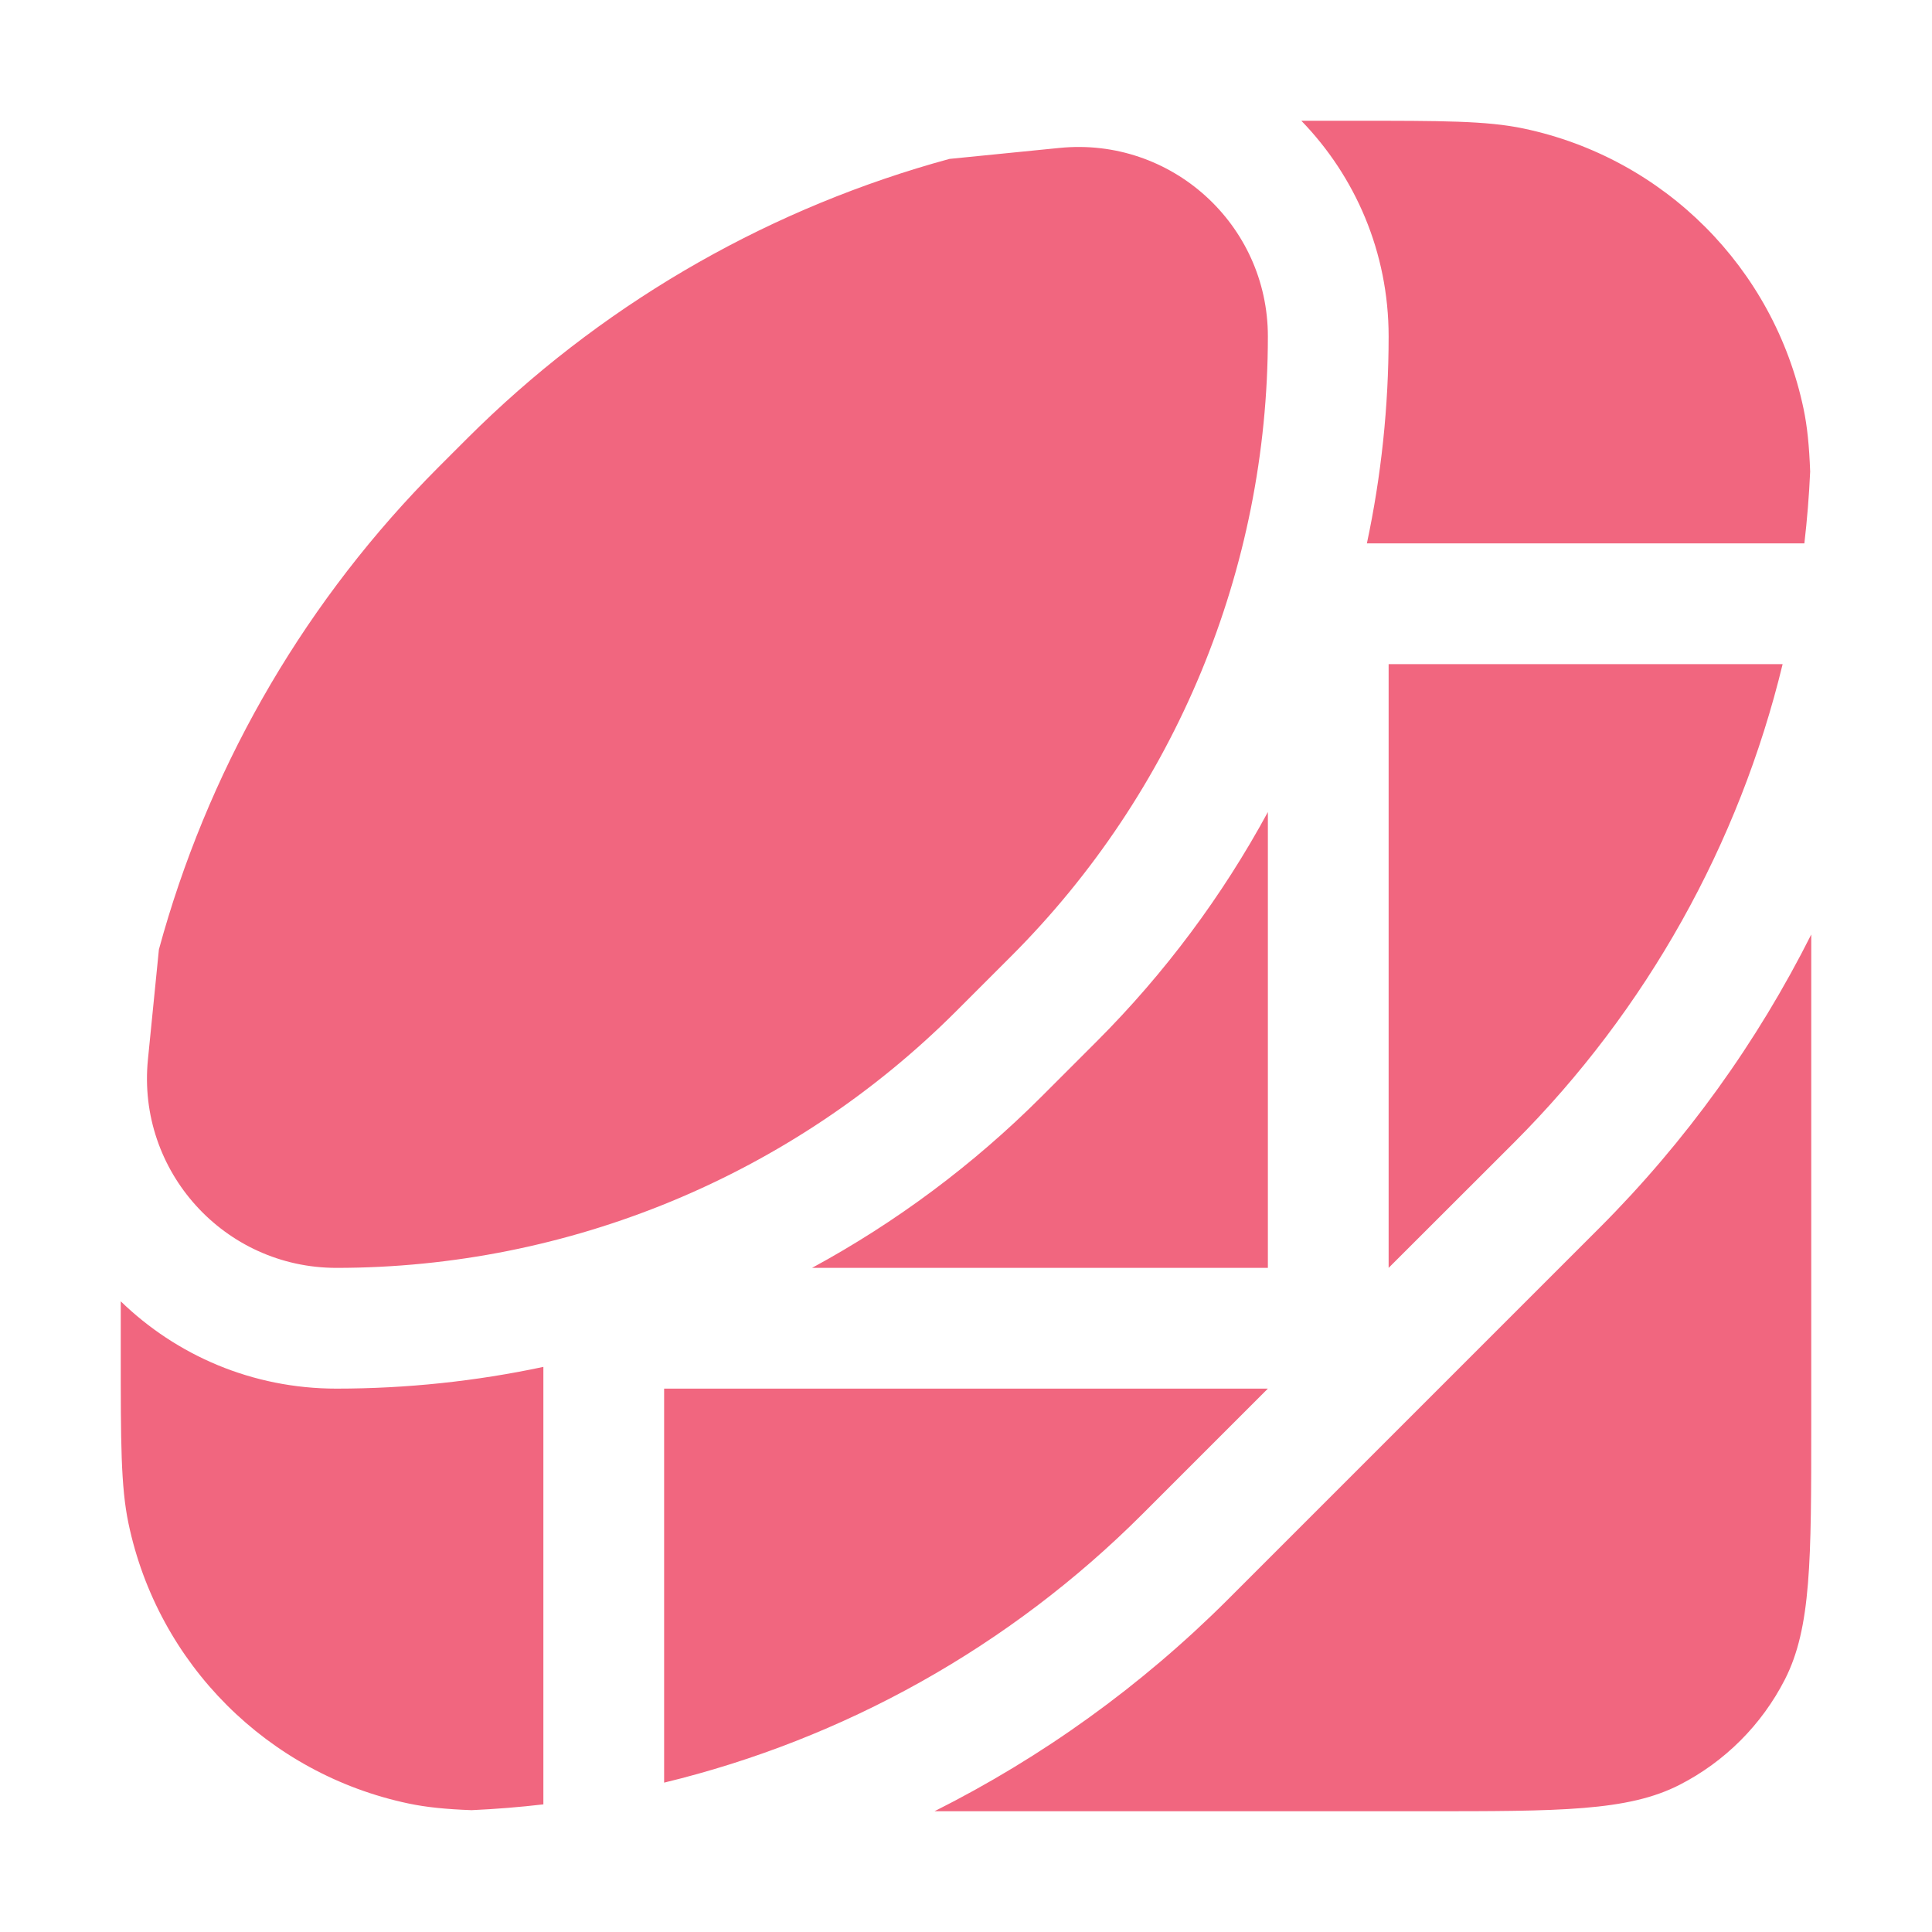
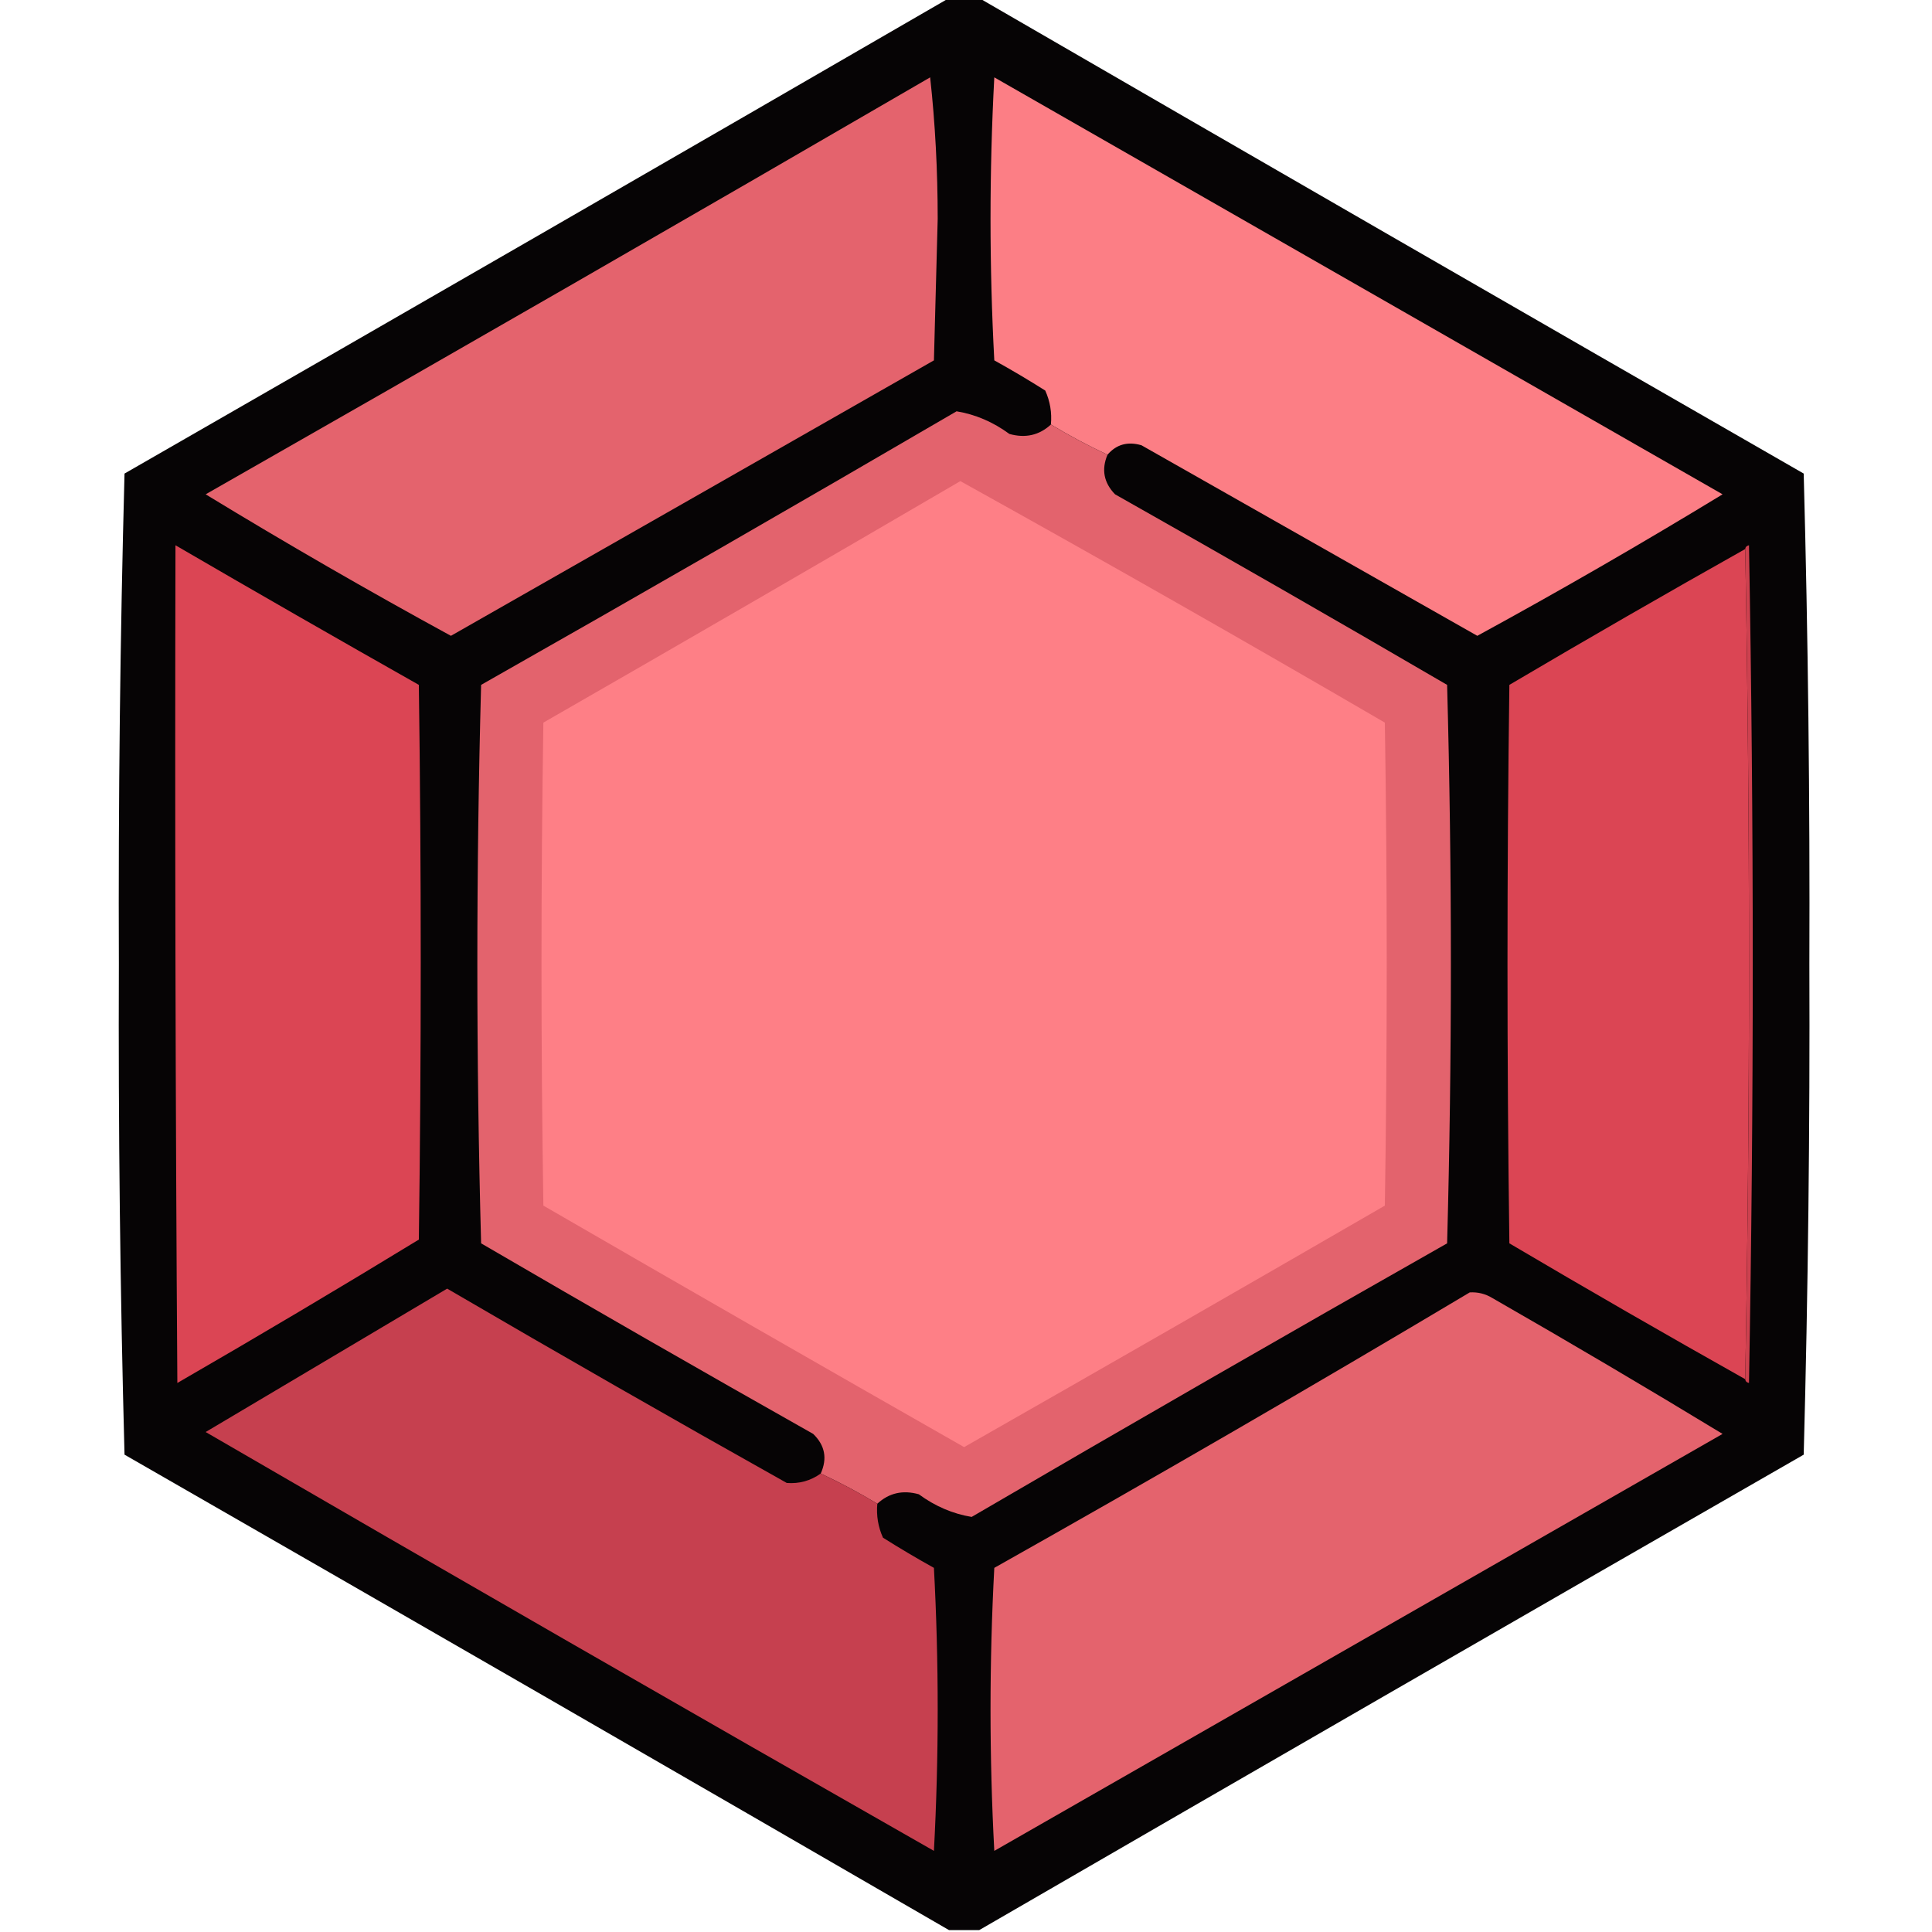
- <svg xmlns="http://www.w3.org/2000/svg" width="16" height="16" viewBox="0 0 16 16" fill="none">
-   <path fill-rule="evenodd" clip-rule="evenodd" d="M7.739 15H11.8C12.92 15 13.48 15 13.908 14.782C14.284 14.59 14.59 14.284 14.782 13.908C15 13.48 15 12.92 15 11.8V7.739C14.553 8.629 13.964 9.45 13.247 10.168L10.168 13.247C9.45 13.964 8.629 14.553 7.739 15ZM14.991 3.905C14.982 4.104 14.966 4.303 14.943 4.5H11.32C11.439 3.941 11.5 3.367 11.5 2.786C11.5 2.088 11.223 1.46 10.777 1H11.21C11.944 1 12.311 1 12.616 1.064C13.781 1.308 14.691 2.219 14.936 3.384C14.967 3.531 14.983 3.693 14.991 3.905ZM1 10.777V11.21C1 11.944 1 12.311 1.064 12.616C1.308 13.781 2.219 14.691 3.384 14.936C3.531 14.967 3.693 14.983 3.905 14.991C4.104 14.982 4.303 14.966 4.5 14.943V11.32C3.941 11.439 3.367 11.5 2.786 11.5C2.088 11.5 1.46 11.223 1 10.777ZM5.5 14.763C6.987 14.403 8.361 13.639 9.461 12.539L10.5 11.5H5.5V14.763ZM11.5 10.5L12.54 9.461C13.639 8.361 14.403 6.987 14.763 5.5H11.5V10.5ZM3.973 3.529C5.071 2.467 6.412 1.711 7.863 1.316L8.775 1.225C9.699 1.133 10.5 1.858 10.5 2.786C10.5 4.711 9.735 6.558 8.374 7.919L7.919 8.374C6.558 9.735 4.711 10.5 2.786 10.5C1.858 10.5 1.133 9.699 1.225 8.775L1.316 7.863C1.711 6.412 2.467 5.071 3.529 3.973C3.582 3.918 3.638 3.862 3.75 3.75C3.862 3.638 3.918 3.582 3.973 3.529ZM9.081 8.626C9.648 8.059 10.124 7.418 10.5 6.725V10.5H6.725C7.418 10.124 8.059 9.648 8.626 9.081L9.081 8.626Z" fill="#F1667F" />
+ <svg xmlns="http://www.w3.org/2000/svg" version="1.1" width="512px" height="512px" style="shape-rendering:geometricPrecision; text-rendering:geometricPrecision; image-rendering:optimizeQuality; fill-rule:evenodd; clip-rule:evenodd">
+   <g>
+     <path style="opacity:0.984" fill="#020001" d="M 251.5,-0.5 C 254.167,-0.5 256.833,-0.5 259.5,-0.5C 332.189,41.599 405.022,83.599 478,125.5C 479.162,168.751 479.662,212.084 479.5,255.5C 479.662,298.916 479.162,342.249 478,385.5C 405.022,427.401 332.189,469.401 259.5,511.5C 256.833,511.5 254.167,511.5 251.5,511.5C 178.811,469.401 105.978,427.401 33,385.5C 31.838,342.249 31.338,298.916 31.5,255.5C 31.338,212.084 31.838,168.751 33,125.5C 105.978,83.599 178.811,41.599 251.5,-0.5 Z" />
+   </g>
+   <g>
+     <path style="opacity:1" fill="#e4636d" d="M 246.5,20.5 C 247.832,32.648 248.499,45.148 248.5,58C 248.167,70.5 247.833,83 247.5,95.5C 204.81,119.871 162.143,144.205 119.5,168.5C 97.544,156.521 75.877,144.021 54.5,131C 118.726,94.392 182.726,57.559 246.5,20.5 Z" />
+   </g>
+   <g>
+     <path style="opacity:1" fill="#fc7e85" d="M 293.5,120.5 C 288.368,118.1 283.368,115.434 278.5,112.5C 278.789,109.351 278.289,106.351 277,103.5C 272.582,100.707 268.082,98.041 263.5,95.5C 262.167,70.5 262.167,45.5 263.5,20.5C 327.833,57.333 392.167,94.167 456.5,131C 435.123,144.021 413.456,156.521 391.5,168.5C 361.871,151.683 332.204,134.85 302.5,118C 298.858,116.93 295.858,117.764 293.5,120.5 Z" />
+   </g>
+   <g>
+     <path style="opacity:1" fill="#e3636d" d="M 278.5,112.5 C 283.368,115.434 288.368,118.1 293.5,120.5C 291.848,124.421 292.515,127.921 295.5,131C 324.962,147.633 354.296,164.467 383.5,181.5C 384.833,230.833 384.833,280.167 383.5,329.5C 341.337,353.414 299.337,377.581 257.5,402C 252.492,401.173 247.826,399.173 243.5,396C 239.259,394.812 235.592,395.645 232.5,398.5C 227.632,395.566 222.632,392.9 217.5,390.5C 219.296,386.518 218.629,383.018 215.5,380C 186.038,363.367 156.704,346.533 127.5,329.5C 126.167,280.167 126.167,230.833 127.5,181.5C 169.663,157.586 211.663,133.419 253.5,109C 258.508,109.827 263.174,111.827 267.5,115C 271.741,116.188 275.408,115.355 278.5,112.5 Z" />
+   </g>
+   <g>
+     <path style="opacity:1" fill="#fe7f86" d="M 254.5,127.5 C 292.189,148.43 329.689,169.763 367,191.5C 367.667,234.167 367.667,276.833 367,319.5C 329.877,340.976 292.711,362.309 255.5,383.5C 218.289,362.309 181.123,340.976 144,319.5C 143.333,276.833 143.333,234.167 144,191.5C 180.978,170.266 217.811,148.933 254.5,127.5 Z" />
+   </g>
+   <g>
+     <path style="opacity:1" fill="#db4554" d="M 46.5,144.5 C 67.891,156.948 89.391,169.281 111,181.5C 111.667,230.5 111.667,279.5 111,328.5C 89.832,341.419 68.498,354.085 47,366.5C 46.5,292.501 46.333,218.501 46.5,144.5 Z" />
+   </g>
+   <g>
+     <path style="opacity:1" fill="#db4554" d="M 462.5,145.5 C 463.833,218.833 463.833,292.167 462.5,365.5C 441.555,353.727 420.721,341.727 400,329.5C 399.333,280.167 399.333,230.833 400,181.5C 420.721,169.273 441.555,157.273 462.5,145.5 Z" />
+   </g>
+   <g>
+     <path style="opacity:1" fill="#cd414f" d="M 462.5,145.5 C 462.56,144.957 462.893,144.624 463.5,144.5C 464.833,218.5 464.833,292.5 463.5,366.5C 462.893,366.376 462.56,366.043 462.5,365.5C 463.833,292.167 463.833,218.833 462.5,145.5 Z" />
+   </g>
+   <g>
+     <path style="opacity:1" fill="#c6404f" d="M 217.5,390.5 C 222.632,392.9 227.632,395.566 232.5,398.5C 232.211,401.649 232.711,404.649 234,407.5C 238.418,410.293 242.918,412.959 247.5,415.5C 248.833,440.5 248.833,465.5 247.5,490.5C 183.003,453.753 118.67,416.753 54.5,379.5C 75.833,366.833 97.167,354.167 118.5,341.5C 148.337,358.92 178.337,376.086 208.5,393C 211.81,393.256 214.81,392.423 217.5,390.5 Z" />
+   </g>
+   <g>
+     <path style="opacity:1" fill="#e4636d" d="M 389.5,342.5 C 391.655,342.372 393.655,342.872 395.5,344C 415.998,355.748 436.331,367.748 456.5,380C 392.167,416.833 327.833,453.667 263.5,490.5C 262.167,465.5 262.167,440.5 263.5,415.5C 305.89,391.645 347.89,367.312 389.5,342.5 Z" />
+   </g>
</svg>
